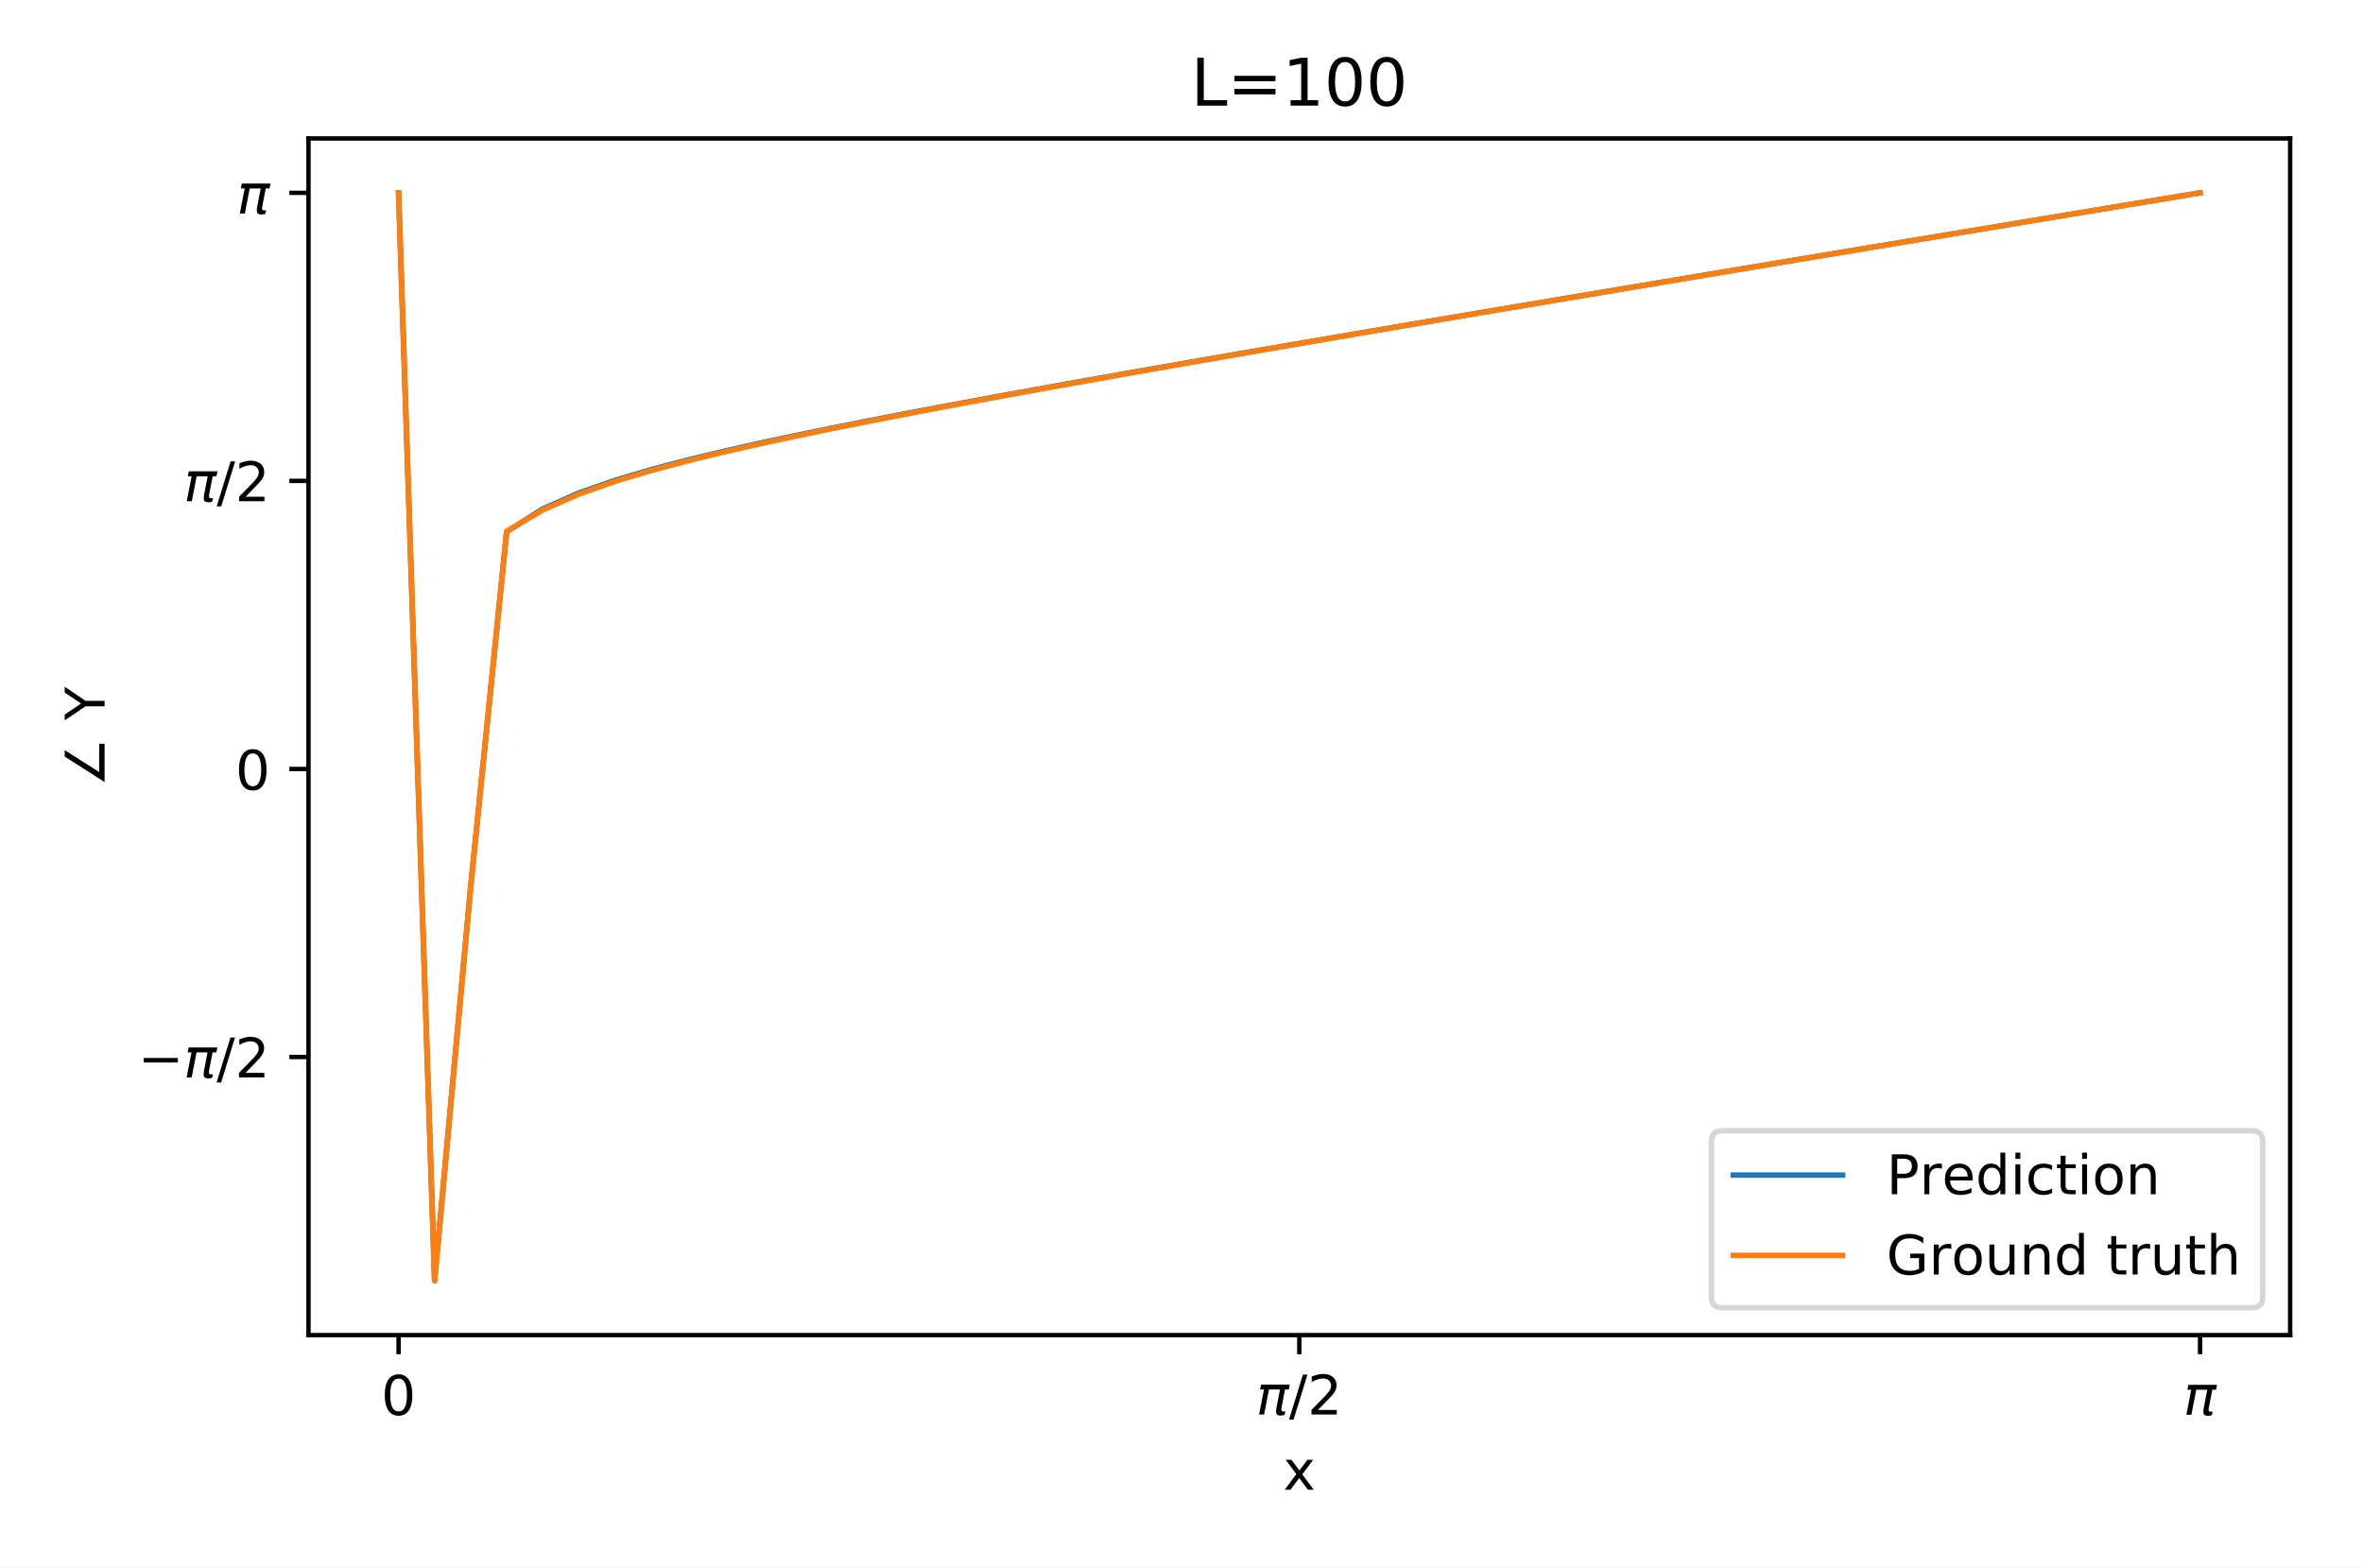
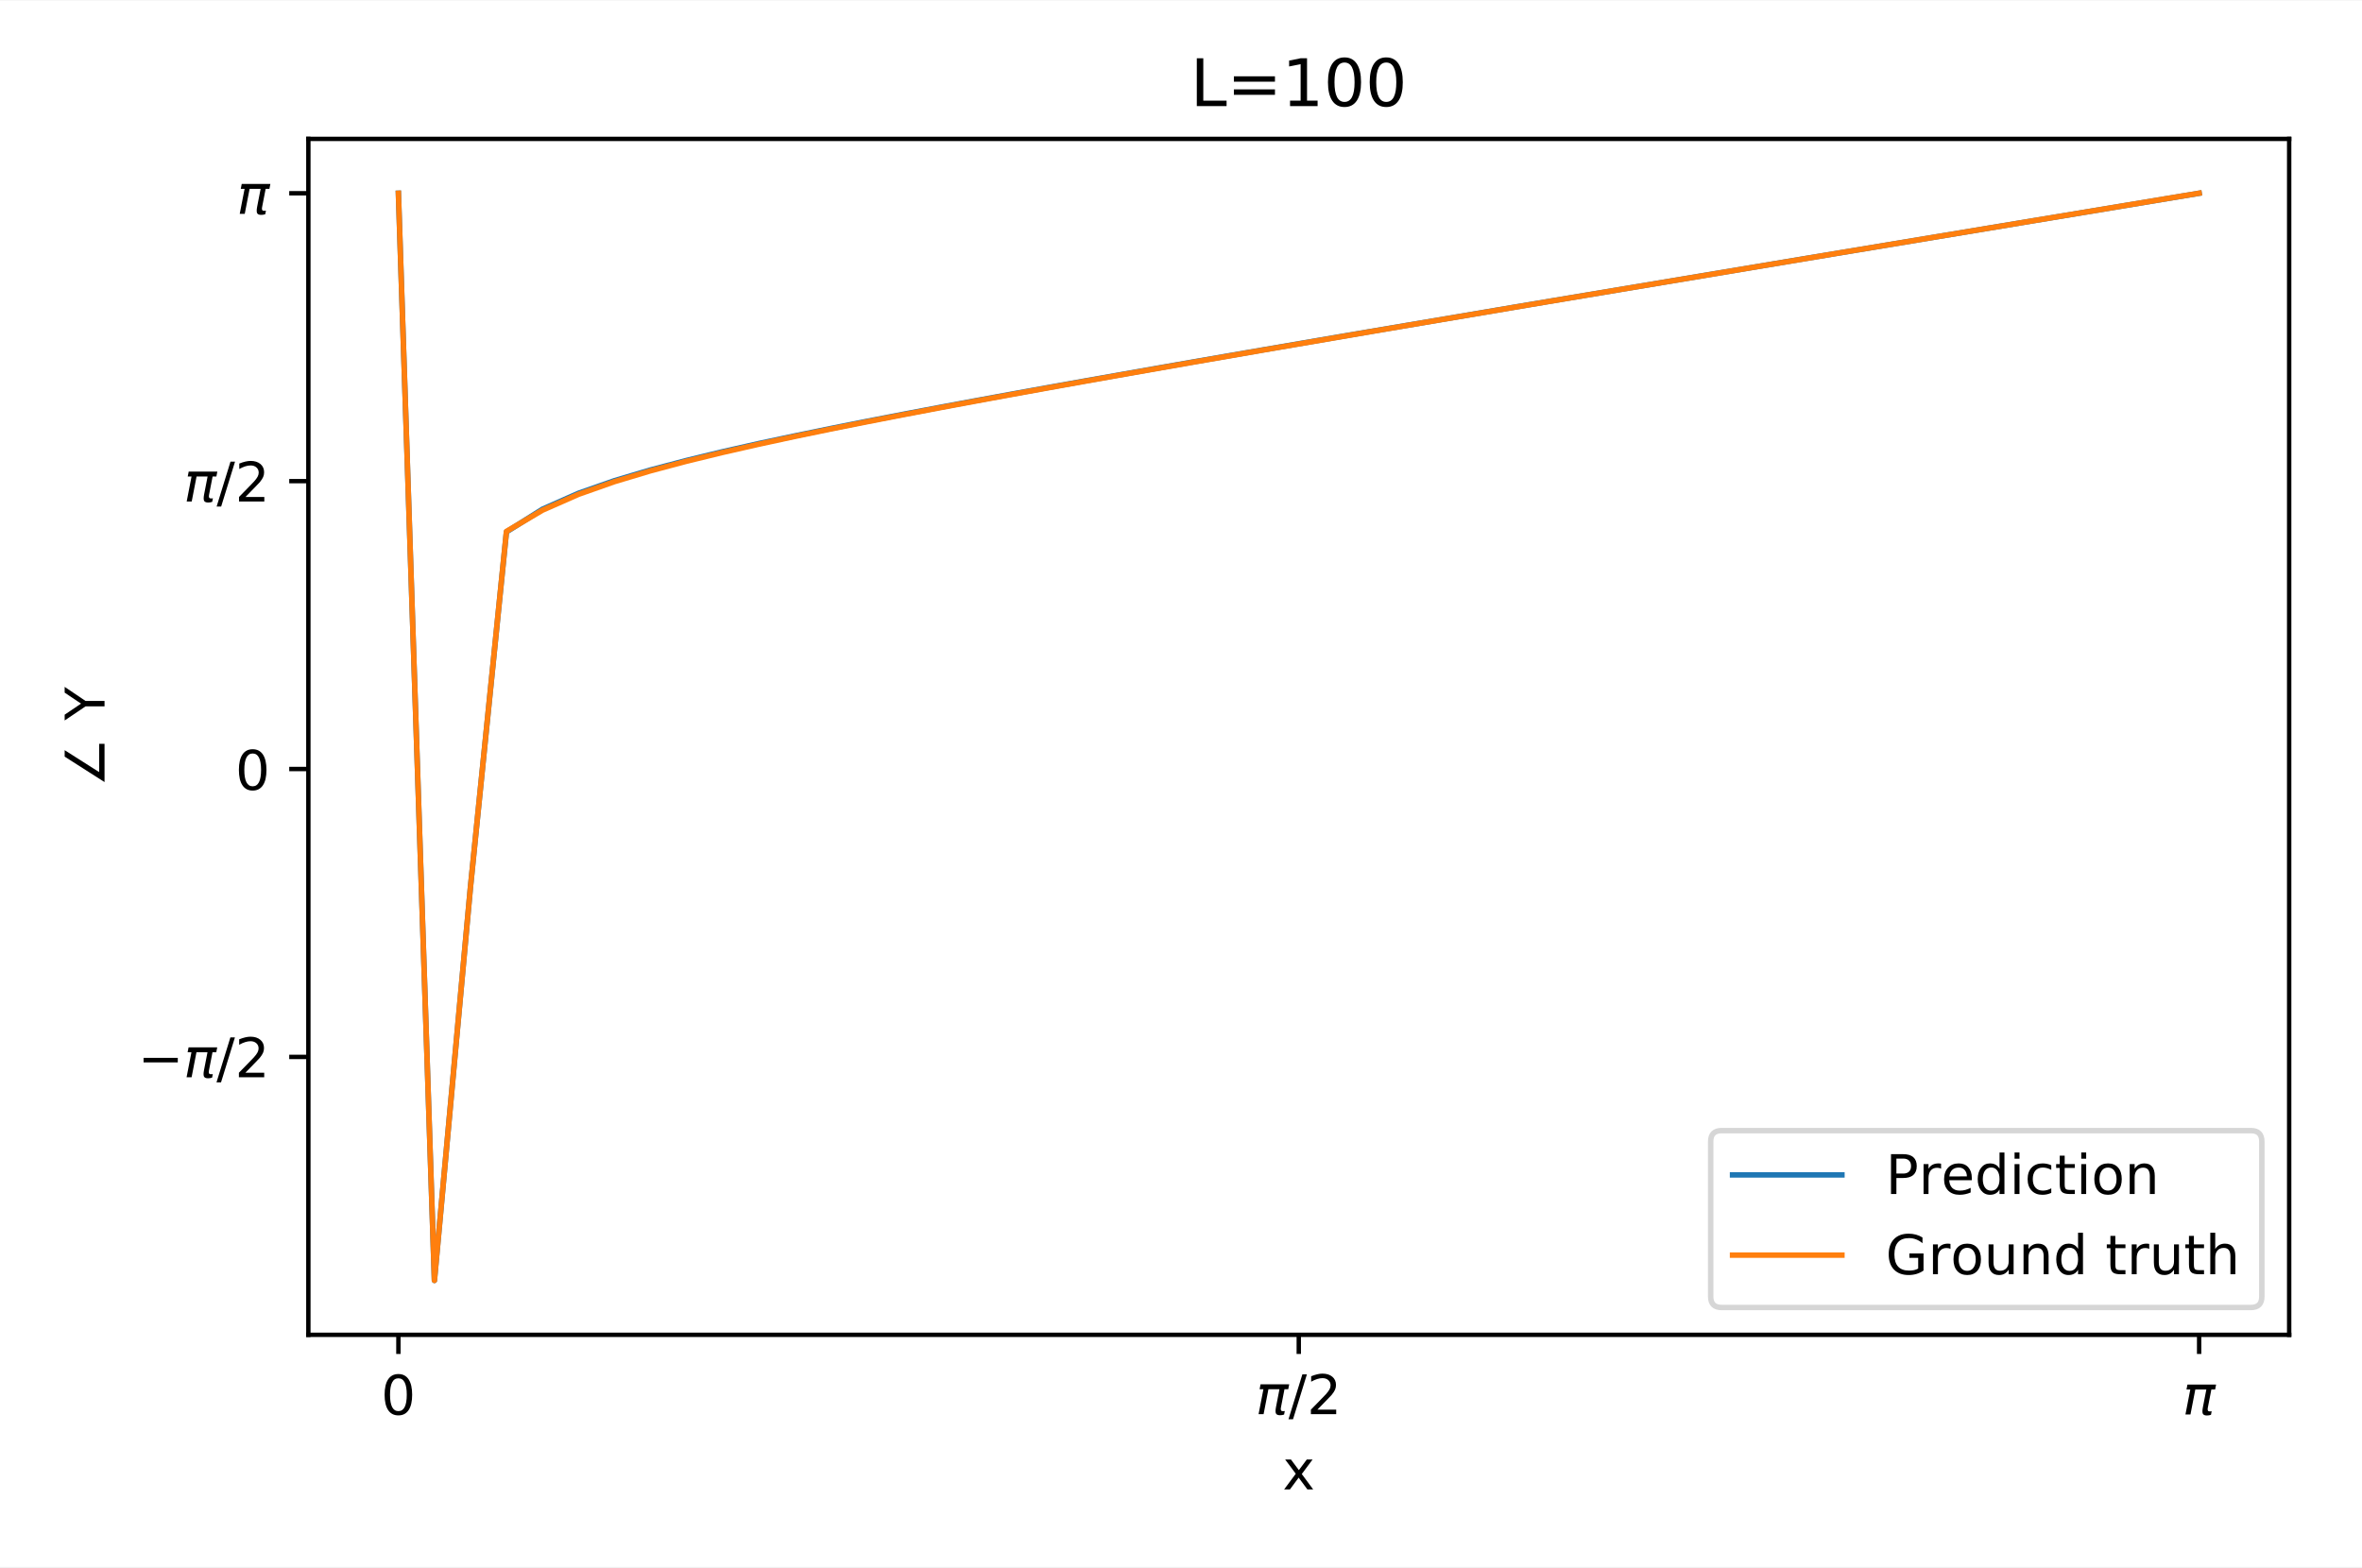
- <svg xmlns="http://www.w3.org/2000/svg" xmlns:xlink="http://www.w3.org/1999/xlink" height="286.56pt" version="1.1" viewBox="0 0 432 286.56" width="432pt">
+ <svg xmlns="http://www.w3.org/2000/svg" xmlns:xlink="http://www.w3.org/1999/xlink" height="383" viewBox="0 0 432 286.56" width="577" stroke-linecap="butt" stroke-linejoin="round">
+   <style>.B{stroke:#000}.C{stroke-width:.8}.D{stroke-linecap:butt}.E{stroke-linejoin:round}.F{stroke-linecap:square}.G{clip-path:url(#Z)}.H{stroke-linejoin:miter}</style>
+   <g fill="#fff">
+     <path d="M0 286.56h432V0H0z" />
+     <path d="M56.398 244.093H418.68V25.313H56.398z" />
+   </g>
  <defs>
-     <style type="text/css">
- *{stroke-linecap:butt;stroke-linejoin:round;}
-   </style>
+     <path d="M0 0v3.5" id="A" class="B C D E" />
  </defs>
-   <g id="figure_1">
-     <g id="patch_1">
-       <path d="M 0 286.56  L 432 286.56  L 432 0  L 0 0  z " style="fill:#ffffff;" />
-     </g>
-     <g id="axes_1">
-       <g id="patch_2">
-         <path d="M 56.398 244.093  L 418.68 244.093  L 418.68 25.313  L 56.398 25.313  z " style="fill:#ffffff;" />
-       </g>
-       <g id="matplotlib.axis_1">
-         <g id="xtick_1">
-           <g id="line2d_1">
-             <defs>
-               <path d="M 0 0  L 0 3.5  " id="m5c298d200c" style="stroke:#000000;stroke-width:0.8;" />
-             </defs>
-             <g>
-               <use style="stroke:#000000;stroke-width:0.8;" x="72.866" xlink:href="#m5c298d200c" y="244.093" />
-             </g>
-           </g>
-           <g id="text_1">
-             <defs>
-               <path d="M 31.781 66.406  Q 24.172 66.406 20.328 58.906  Q 16.5 51.422 16.5 36.375  Q 16.5 21.391 20.328 13.891  Q 24.172 6.391 31.781 6.391  Q 39.453 6.391 43.281 13.891  Q 47.125 21.391 47.125 36.375  Q 47.125 51.422 43.281 58.906  Q 39.453 66.406 31.781 66.406  z M 31.781 74.219  Q 44.047 74.219 50.516 64.516  Q 56.984 54.828 56.984 36.375  Q 56.984 17.969 50.516 8.266  Q 44.047 -1.422 31.781 -1.422  Q 19.531 -1.422 13.062 8.266  Q 6.594 17.969 6.594 36.375  Q 6.594 54.828 13.062 64.516  Q 19.531 74.219 31.781 74.219  z " id="DejaVuSans-48" />
-             </defs>
-             <g transform="translate(69.68436 258.6918)scale(0.1 -0.1)">
-               <use xlink:href="#DejaVuSans-48" />
-             </g>
-           </g>
-         </g>
-         <g id="xtick_2">
-           <g id="line2d_2">
-             <g>
-               <use style="stroke:#000000;stroke-width:0.8;" x="237.539" xlink:href="#m5c298d200c" y="244.093" />
-             </g>
-           </g>
-           <g id="text_2">
-             <defs>
-               <path d="M 9.125 54.688  L 61.531 54.688  L 59.766 45.703  L 52.875 45.703  L 46.344 12.109  Q 45.656 8.594 46.578 7.031  Q 47.469 5.516 50.141 5.516  Q 50.875 5.516 51.953 5.672  Q 53.078 5.766 53.422 5.812  L 52.156 -0.688  Q 50.344 -1.312 48.484 -1.609  Q 46.578 -1.906 44.781 -1.906  Q 38.922 -1.906 37.312 1.266  Q 35.688 4.5 37.359 13.094  L 43.703 45.703  L 23.531 45.703  L 14.656 0  L 5.469 0  L 14.359 45.703  L 7.375 45.703  z " id="DejaVuSans-Oblique-960" />
-               <path d="M 25.391 72.906  L 33.688 72.906  L 8.297 -9.281  L 0 -9.281  z " id="DejaVuSans-47" />
-               <path d="M 19.188 8.297  L 53.609 8.297  L 53.609 0  L 7.328 0  L 7.328 8.297  Q 12.938 14.109 22.625 23.891  Q 32.328 33.688 34.812 36.531  Q 39.547 41.844 41.422 45.531  Q 43.312 49.219 43.312 52.781  Q 43.312 58.594 39.234 62.25  Q 35.156 65.922 28.609 65.922  Q 23.969 65.922 18.812 64.312  Q 13.672 62.703 7.812 59.422  L 7.812 69.391  Q 13.766 71.781 18.938 73  Q 24.125 74.219 28.422 74.219  Q 39.75 74.219 46.484 68.547  Q 53.219 62.891 53.219 53.422  Q 53.219 48.922 51.531 44.891  Q 49.859 40.875 45.406 35.406  Q 44.188 33.984 37.641 27.219  Q 31.109 20.453 19.188 8.297  z " id="DejaVuSans-50" />
-             </defs>
-             <g transform="translate(229.6391 258.6918)scale(0.1 -0.1)">
-               <use transform="translate(0 0.78125)" xlink:href="#DejaVuSans-Oblique-960" />
-               <use transform="translate(60.20508 0.78125)" xlink:href="#DejaVuSans-47" />
-               <use transform="translate(93.84961 0.78125)" xlink:href="#DejaVuSans-50" />
-             </g>
-           </g>
-         </g>
-         <g id="xtick_3">
-           <g id="line2d_3">
-             <g>
-               <use style="stroke:#000000;stroke-width:0.8;" x="402.213" xlink:href="#m5c298d200c" y="244.093" />
-             </g>
-           </g>
-           <g id="text_3">
-             <g transform="translate(399.1626 258.6918)scale(0.1 -0.1)">
-               <use transform="translate(0 0.3125)" xlink:href="#DejaVuSans-Oblique-960" />
-             </g>
-           </g>
-         </g>
-         <g id="text_4">
-           <defs>
-             <path d="M 54.891 54.688  L 35.109 28.078  L 55.906 0  L 45.312 0  L 29.391 21.484  L 13.484 0  L 2.875 0  L 24.125 28.609  L 4.688 54.688  L 15.281 54.688  L 29.781 35.203  L 44.281 54.688  z " id="DejaVuSans-120" />
-           </defs>
-           <g transform="translate(234.5798 272.37)scale(0.1 -0.1)">
-             <use xlink:href="#DejaVuSans-120" />
-           </g>
-         </g>
-       </g>
-       <g id="matplotlib.axis_2">
-         <g id="ytick_1">
-           <g id="line2d_4">
-             <defs>
-               <path d="M 0 0  L -3.5 0  " id="mf0288aac17" style="stroke:#000000;stroke-width:0.8;" />
-             </defs>
-             <g>
-               <use style="stroke:#000000;stroke-width:0.8;" x="56.398" xlink:href="#mf0288aac17" y="193.255" />
-             </g>
-           </g>
-           <g id="text_5">
-             <defs>
-               <path d="M 10.594 35.5  L 73.188 35.5  L 73.188 27.203  L 10.594 27.203  z " id="DejaVuSans-8722" />
-             </defs>
-             <g transform="translate(25.19825 197.0542)scale(0.1 -0.1)">
-               <use transform="translate(0 0.78125)" xlink:href="#DejaVuSans-8722" />
-               <use transform="translate(83.78906 0.78125)" xlink:href="#DejaVuSans-Oblique-960" />
-               <use transform="translate(143.9941 0.78125)" xlink:href="#DejaVuSans-47" />
-               <use transform="translate(177.6387 0.78125)" xlink:href="#DejaVuSans-50" />
-             </g>
-           </g>
-         </g>
-         <g id="ytick_2">
-           <g id="line2d_5">
-             <g>
-               <use style="stroke:#000000;stroke-width:0.8;" x="56.398" xlink:href="#mf0288aac17" y="140.589" />
-             </g>
-           </g>
-           <g id="text_6">
-             <g transform="translate(43.03575 144.3884)scale(0.1 -0.1)">
-               <use xlink:href="#DejaVuSans-48" />
-             </g>
-           </g>
-         </g>
-         <g id="ytick_3">
-           <g id="line2d_6">
-             <g>
-               <use style="stroke:#000000;stroke-width:0.8;" x="56.398" xlink:href="#mf0288aac17" y="87.923" />
-             </g>
-           </g>
-           <g id="text_7">
-             <g transform="translate(33.59825 91.72248)scale(0.1 -0.1)">
-               <use transform="translate(0 0.78125)" xlink:href="#DejaVuSans-Oblique-960" />
-               <use transform="translate(60.20508 0.78125)" xlink:href="#DejaVuSans-47" />
-               <use transform="translate(93.84961 0.78125)" xlink:href="#DejaVuSans-50" />
-             </g>
-           </g>
-         </g>
-         <g id="ytick_4">
-           <g id="line2d_7">
-             <g>
-               <use style="stroke:#000000;stroke-width:0.8;" x="56.398" xlink:href="#mf0288aac17" y="35.257" />
-             </g>
-           </g>
-           <g id="text_8">
-             <g transform="translate(43.29825 39.05659)scale(0.1 -0.1)">
-               <use transform="translate(0 0.3125)" xlink:href="#DejaVuSans-Oblique-960" />
-             </g>
-           </g>
-         </g>
-         <g id="text_9">
-           <defs>
-             <path d="M 78.562 9.859  L 78.562 0  L 8.547 0  L 55.078 72.906  L 66.891 72.906  L 26.812 9.859  z " id="DejaVuSans-8736" />
-             <path id="DejaVuSans-32" />
-             <path d="M -0.203 72.906  L 10.406 72.906  L 30.609 42.922  L 50.688 72.906  L 61.281 72.906  L 35.5 34.719  L 35.5 0  L 25.594 0  L 25.594 34.719  z " id="DejaVuSans-89" />
-           </defs>
-           <g transform="translate(19.11857 143.8289)rotate(-90)scale(0.1 -0.1)">
-             <use xlink:href="#DejaVuSans-8736" />
-             <use x="89.648" xlink:href="#DejaVuSans-32" />
-             <use x="121.436" xlink:href="#DejaVuSans-89" />
-           </g>
-         </g>
-       </g>
-       <g id="line2d_8">
-         <path clip-path="url(#pcd9d16b571)" d="M 72.866 35.257  L 79.453 234.149  L 86.039 162.231  L 92.626 97.21  L 99.213 93.057  L 105.8 90.144  L 112.387 87.837  L 118.974 85.879  L 125.561 84.141  L 132.148 82.551  L 138.735 81.065  L 145.322 79.655  L 151.909 78.302  L 158.496 76.992  L 165.083 75.717  L 171.67 74.47  L 178.257 73.245  L 184.844 72.039  L 191.431 70.848  L 198.017 69.67  L 204.604 68.503  L 211.191 67.346  L 217.778 66.196  L 224.365 65.054  L 230.952 63.918  L 237.539 62.787  L 244.126 61.661  L 250.713 60.539  L 257.3 59.42  L 263.887 58.305  L 270.474 57.193  L 277.061 56.084  L 283.648 54.977  L 290.235 53.872  L 296.822 52.768  L 303.409 51.667  L 309.995 50.567  L 316.582 49.468  L 323.169 48.371  L 329.756 47.275  L 336.343 46.179  L 342.93 45.085  L 349.517 43.991  L 356.104 42.898  L 362.691 41.806  L 369.278 40.714  L 375.865 39.622  L 382.452 38.53  L 389.039 37.439  L 395.626 36.348  L 402.213 35.257  " style="fill:none;stroke:#1f77b4;stroke-linecap:square;" />
-       </g>
-       <g id="line2d_9">
-         <path clip-path="url(#pcd9d16b571)" d="M 72.866 35.257  L 79.453 234.148  L 86.039 162.219  L 92.626 97.129  L 99.213 93.249  L 105.8 90.347  L 112.387 88.022  L 118.974 86.045  L 125.561 84.29  L 132.148 82.685  L 138.735 81.186  L 145.322 79.765  L 151.909 78.403  L 158.496 77.085  L 165.083 75.803  L 171.67 74.55  L 178.257 73.319  L 184.844 72.108  L 191.431 70.913  L 198.017 69.731  L 204.604 68.56  L 211.191 67.399  L 217.778 66.246  L 224.365 65.101  L 230.952 63.962  L 237.539 62.828  L 244.126 61.699  L 250.713 60.575  L 257.3 59.454  L 263.887 58.337  L 270.474 57.223  L 277.061 56.112  L 283.648 55.003  L 290.235 53.896  L 296.822 52.791  L 303.409 51.688  L 309.995 50.586  L 316.582 49.486  L 323.169 48.387  L 329.756 47.29  L 336.343 46.193  L 342.93 45.097  L 349.517 44.002  L 356.104 42.907  L 362.691 41.813  L 369.278 40.72  L 375.865 39.627  L 382.452 38.534  L 389.039 37.442  L 395.626 36.35  L 402.213 35.257  " style="fill:none;stroke:#ff7f0e;stroke-linecap:square;" />
-       </g>
-       <g id="patch_3">
-         <path d="M 56.398 244.093  L 56.398 25.313  " style="fill:none;stroke:#000000;stroke-linecap:square;stroke-linejoin:miter;stroke-width:0.8;" />
-       </g>
-       <g id="patch_4">
-         <path d="M 418.68 244.093  L 418.68 25.313  " style="fill:none;stroke:#000000;stroke-linecap:square;stroke-linejoin:miter;stroke-width:0.8;" />
-       </g>
-       <g id="patch_5">
-         <path d="M 56.398 244.093  L 418.68 244.093  " style="fill:none;stroke:#000000;stroke-linecap:square;stroke-linejoin:miter;stroke-width:0.8;" />
-       </g>
-       <g id="patch_6">
-         <path d="M 56.398 25.313  L 418.68 25.313  " style="fill:none;stroke:#000000;stroke-linecap:square;stroke-linejoin:miter;stroke-width:0.8;" />
-       </g>
-       <g id="text_10">
-         <defs>
-           <path d="M 9.812 72.906  L 19.672 72.906  L 19.672 8.297  L 55.172 8.297  L 55.172 0  L 9.812 0  z " id="DejaVuSans-76" />
-           <path d="M 10.594 45.406  L 73.188 45.406  L 73.188 37.203  L 10.594 37.203  z M 10.594 25.484  L 73.188 25.484  L 73.188 17.188  L 10.594 17.188  z " id="DejaVuSans-61" />
-           <path d="M 12.406 8.297  L 28.516 8.297  L 28.516 63.922  L 10.984 60.406  L 10.984 69.391  L 28.422 72.906  L 38.281 72.906  L 38.281 8.297  L 54.391 8.297  L 54.391 0  L 12.406 0  z " id="DejaVuSans-49" />
-         </defs>
-         <g transform="translate(217.7157 19.3128)scale(0.12 -0.12)">
-           <use xlink:href="#DejaVuSans-76" />
-           <use x="55.713" xlink:href="#DejaVuSans-61" />
-           <use x="139.502" xlink:href="#DejaVuSans-49" />
-           <use x="203.125" xlink:href="#DejaVuSans-48" />
-           <use x="266.748" xlink:href="#DejaVuSans-48" />
-         </g>
-       </g>
-       <g id="legend_1">
-         <g id="patch_7">
-           <path d="M 314.877 239.093  L 411.68 239.093  Q 413.68 239.093 413.68 237.093  L 413.68 208.737  Q 413.68 206.737 411.68 206.737  L 314.877 206.737  Q 312.877 206.737 312.877 208.737  L 312.877 237.093  Q 312.877 239.093 314.877 239.093  z " style="fill:#ffffff;opacity:0.8;stroke:#cccccc;stroke-linejoin:miter;" />
-         </g>
-         <g id="line2d_10">
-           <path d="M 316.877 214.836  L 336.877 214.836  " style="fill:none;stroke:#1f77b4;stroke-linecap:square;" />
-         </g>
-         <g id="line2d_11" />
-         <g id="text_11">
-           <defs>
-             <path d="M 19.672 64.797  L 19.672 37.406  L 32.078 37.406  Q 38.969 37.406 42.719 40.969  Q 46.484 44.531 46.484 51.125  Q 46.484 57.672 42.719 61.234  Q 38.969 64.797 32.078 64.797  z M 9.812 72.906  L 32.078 72.906  Q 44.344 72.906 50.609 67.359  Q 56.891 61.812 56.891 51.125  Q 56.891 40.328 50.609 34.812  Q 44.344 29.297 32.078 29.297  L 19.672 29.297  L 19.672 0  L 9.812 0  z " id="DejaVuSans-80" />
-             <path d="M 41.109 46.297  Q 39.594 47.172 37.812 47.578  Q 36.031 48 33.891 48  Q 26.266 48 22.188 43.047  Q 18.109 38.094 18.109 28.812  L 18.109 0  L 9.078 0  L 9.078 54.688  L 18.109 54.688  L 18.109 46.188  Q 20.953 51.172 25.484 53.578  Q 30.031 56 36.531 56  Q 37.453 56 38.578 55.875  Q 39.703 55.766 41.062 55.516  z " id="DejaVuSans-114" />
-             <path d="M 56.203 29.594  L 56.203 25.203  L 14.891 25.203  Q 15.484 15.922 20.484 11.062  Q 25.484 6.203 34.422 6.203  Q 39.594 6.203 44.453 7.469  Q 49.312 8.734 54.109 11.281  L 54.109 2.781  Q 49.266 0.734 44.188 -0.344  Q 39.109 -1.422 33.891 -1.422  Q 20.797 -1.422 13.156 6.188  Q 5.516 13.812 5.516 26.812  Q 5.516 40.234 12.766 48.109  Q 20.016 56 32.328 56  Q 43.359 56 49.781 48.891  Q 56.203 41.797 56.203 29.594  z M 47.219 32.234  Q 47.125 39.594 43.094 43.984  Q 39.062 48.391 32.422 48.391  Q 24.906 48.391 20.391 44.141  Q 15.875 39.891 15.188 32.172  z " id="DejaVuSans-101" />
-             <path d="M 45.406 46.391  L 45.406 75.984  L 54.391 75.984  L 54.391 0  L 45.406 0  L 45.406 8.203  Q 42.578 3.328 38.25 0.953  Q 33.938 -1.422 27.875 -1.422  Q 17.969 -1.422 11.734 6.484  Q 5.516 14.406 5.516 27.297  Q 5.516 40.188 11.734 48.094  Q 17.969 56 27.875 56  Q 33.938 56 38.25 53.625  Q 42.578 51.266 45.406 46.391  z M 14.797 27.297  Q 14.797 17.391 18.875 11.75  Q 22.953 6.109 30.078 6.109  Q 37.203 6.109 41.297 11.75  Q 45.406 17.391 45.406 27.297  Q 45.406 37.203 41.297 42.844  Q 37.203 48.484 30.078 48.484  Q 22.953 48.484 18.875 42.844  Q 14.797 37.203 14.797 27.297  z " id="DejaVuSans-100" />
-             <path d="M 9.422 54.688  L 18.406 54.688  L 18.406 0  L 9.422 0  z M 9.422 75.984  L 18.406 75.984  L 18.406 64.594  L 9.422 64.594  z " id="DejaVuSans-105" />
-             <path d="M 48.781 52.594  L 48.781 44.188  Q 44.969 46.297 41.141 47.344  Q 37.312 48.391 33.406 48.391  Q 24.656 48.391 19.812 42.844  Q 14.984 37.312 14.984 27.297  Q 14.984 17.281 19.812 11.734  Q 24.656 6.203 33.406 6.203  Q 37.312 6.203 41.141 7.25  Q 44.969 8.297 48.781 10.406  L 48.781 2.094  Q 45.016 0.344 40.984 -0.531  Q 36.969 -1.422 32.422 -1.422  Q 20.062 -1.422 12.781 6.344  Q 5.516 14.109 5.516 27.297  Q 5.516 40.672 12.859 48.328  Q 20.219 56 33.016 56  Q 37.156 56 41.109 55.141  Q 45.062 54.297 48.781 52.594  z " id="DejaVuSans-99" />
-             <path d="M 18.312 70.219  L 18.312 54.688  L 36.812 54.688  L 36.812 47.703  L 18.312 47.703  L 18.312 18.016  Q 18.312 11.328 20.141 9.422  Q 21.969 7.516 27.594 7.516  L 36.812 7.516  L 36.812 0  L 27.594 0  Q 17.188 0 13.234 3.875  Q 9.281 7.766 9.281 18.016  L 9.281 47.703  L 2.688 47.703  L 2.688 54.688  L 9.281 54.688  L 9.281 70.219  z " id="DejaVuSans-116" />
-             <path d="M 30.609 48.391  Q 23.391 48.391 19.188 42.75  Q 14.984 37.109 14.984 27.297  Q 14.984 17.484 19.156 11.844  Q 23.344 6.203 30.609 6.203  Q 37.797 6.203 41.984 11.859  Q 46.188 17.531 46.188 27.297  Q 46.188 37.016 41.984 42.703  Q 37.797 48.391 30.609 48.391  z M 30.609 56  Q 42.328 56 49.016 48.375  Q 55.719 40.766 55.719 27.297  Q 55.719 13.875 49.016 6.219  Q 42.328 -1.422 30.609 -1.422  Q 18.844 -1.422 12.172 6.219  Q 5.516 13.875 5.516 27.297  Q 5.516 40.766 12.172 48.375  Q 18.844 56 30.609 56  z " id="DejaVuSans-111" />
-             <path d="M 54.891 33.016  L 54.891 0  L 45.906 0  L 45.906 32.719  Q 45.906 40.484 42.875 44.328  Q 39.844 48.188 33.797 48.188  Q 26.516 48.188 22.312 43.547  Q 18.109 38.922 18.109 30.906  L 18.109 0  L 9.078 0  L 9.078 54.688  L 18.109 54.688  L 18.109 46.188  Q 21.344 51.125 25.703 53.562  Q 30.078 56 35.797 56  Q 45.219 56 50.047 50.172  Q 54.891 44.344 54.891 33.016  z " id="DejaVuSans-110" />
-           </defs>
-           <g transform="translate(344.8769 218.3356)scale(0.1 -0.1)">
-             <use xlink:href="#DejaVuSans-80" />
-             <use x="60.287" xlink:href="#DejaVuSans-114" />
-             <use x="101.369" xlink:href="#DejaVuSans-101" />
-             <use x="162.893" xlink:href="#DejaVuSans-100" />
-             <use x="226.369" xlink:href="#DejaVuSans-105" />
-             <use x="254.152" xlink:href="#DejaVuSans-99" />
-             <use x="309.133" xlink:href="#DejaVuSans-116" />
-             <use x="348.342" xlink:href="#DejaVuSans-105" />
-             <use x="376.125" xlink:href="#DejaVuSans-111" />
-             <use x="437.307" xlink:href="#DejaVuSans-110" />
-           </g>
-         </g>
-         <g id="line2d_12">
-           <path d="M 316.877 229.514  L 336.877 229.514  " style="fill:none;stroke:#ff7f0e;stroke-linecap:square;" />
-         </g>
-         <g id="line2d_13" />
-         <g id="text_12">
-           <defs>
-             <path d="M 59.516 10.406  L 59.516 29.984  L 43.406 29.984  L 43.406 38.094  L 69.281 38.094  L 69.281 6.781  Q 63.578 2.734 56.688 0.656  Q 49.812 -1.422 42 -1.422  Q 24.906 -1.422 15.25 8.562  Q 5.609 18.562 5.609 36.375  Q 5.609 54.25 15.25 64.234  Q 24.906 74.219 42 74.219  Q 49.125 74.219 55.547 72.453  Q 61.969 70.703 67.391 67.281  L 67.391 56.781  Q 61.922 61.422 55.766 63.766  Q 49.609 66.109 42.828 66.109  Q 29.438 66.109 22.719 58.641  Q 16.016 51.172 16.016 36.375  Q 16.016 21.625 22.719 14.156  Q 29.438 6.688 42.828 6.688  Q 48.047 6.688 52.141 7.594  Q 56.25 8.5 59.516 10.406  z " id="DejaVuSans-71" />
-             <path d="M 8.5 21.578  L 8.5 54.688  L 17.484 54.688  L 17.484 21.922  Q 17.484 14.156 20.5 10.266  Q 23.531 6.391 29.594 6.391  Q 36.859 6.391 41.078 11.031  Q 45.312 15.672 45.312 23.688  L 45.312 54.688  L 54.297 54.688  L 54.297 0  L 45.312 0  L 45.312 8.406  Q 42.047 3.422 37.719 1  Q 33.406 -1.422 27.688 -1.422  Q 18.266 -1.422 13.375 4.438  Q 8.5 10.297 8.5 21.578  z M 31.109 56  z " id="DejaVuSans-117" />
-             <path d="M 54.891 33.016  L 54.891 0  L 45.906 0  L 45.906 32.719  Q 45.906 40.484 42.875 44.328  Q 39.844 48.188 33.797 48.188  Q 26.516 48.188 22.312 43.547  Q 18.109 38.922 18.109 30.906  L 18.109 0  L 9.078 0  L 9.078 75.984  L 18.109 75.984  L 18.109 46.188  Q 21.344 51.125 25.703 53.562  Q 30.078 56 35.797 56  Q 45.219 56 50.047 50.172  Q 54.891 44.344 54.891 33.016  z " id="DejaVuSans-104" />
-           </defs>
-           <g transform="translate(344.8769 233.0137)scale(0.1 -0.1)">
-             <use xlink:href="#DejaVuSans-71" />
-             <use x="77.49" xlink:href="#DejaVuSans-114" />
-             <use x="118.572" xlink:href="#DejaVuSans-111" />
-             <use x="179.754" xlink:href="#DejaVuSans-117" />
-             <use x="243.133" xlink:href="#DejaVuSans-110" />
-             <use x="306.512" xlink:href="#DejaVuSans-100" />
-             <use x="369.988" xlink:href="#DejaVuSans-32" />
-             <use x="401.775" xlink:href="#DejaVuSans-116" />
-             <use x="440.984" xlink:href="#DejaVuSans-114" />
-             <use x="482.098" xlink:href="#DejaVuSans-117" />
-             <use x="545.477" xlink:href="#DejaVuSans-116" />
-             <use x="584.686" xlink:href="#DejaVuSans-104" />
-           </g>
-         </g>
-       </g>
+   <use x="72.866" xlink:href="#A" y="244.093" class="B C" />
+   <defs>
+     <path d="M31.78 66.406q-7.61 0-11.453-7.5-3.828-7.484-3.828-22.53 0-14.984 3.828-22.484 3.844-7.5 11.453-7.5 7.672 0 11.5 7.5 3.844 7.5 3.844 22.484 0 15.047-3.844 22.53-3.828 7.5-11.5 7.5zm0 7.813q12.266 0 18.734-9.703 6.47-9.687 6.47-28.14 0-18.406-6.47-28.11-6.47-9.687-18.734-9.687-12.25 0-18.72 9.688-6.47 9.703-6.47 28.11 0 18.453 6.47 28.14 6.47 9.703 18.72 9.703z" id="B" />
+   </defs>
+   <use xlink:href="#B" transform="matrix(.1 0 0 -.1 69.68436 258.6918)" />
+   <use x="237.539" xlink:href="#A" y="244.093" class="B C" />
+   <defs>
+     <path d="M9.125 54.688H61.53l-1.766-8.984h-6.89l-6.53-33.594q-.687-3.516.234-5.078.89-1.516 3.563-1.516.734 0 1.813.156 1.125.094 1.47.14l-1.266-6.5q-1.812-.625-3.672-.922-1.906-.297-3.703-.297-5.86 0-7.47 3.172-1.625 3.234.047 11.828l6.344 32.61H23.53L14.656 0H5.47l8.89 45.703H7.375z" id="C" />
+     <path d="M25.39 72.906h8.297L8.297-9.28H0z" id="D" />
+     <path d="M19.188 8.297H53.61V0H7.328v8.297q5.61 5.813 15.297 15.594 9.703 9.797 12.188 12.64 4.734 5.313 6.61 9 1.89 3.688 1.89 7.25 0 5.813-4.078 9.47-4.078 3.672-10.625 3.672-4.64 0-9.797-1.61-5.14-1.61-11-4.89v9.97q5.953 2.39 11.125 3.61 5.188 1.22 9.484 1.22 11.328 0 18.063-5.672 6.734-5.656 6.734-15.125 0-4.5-1.687-8.53-1.672-4.016-6.125-9.484-1.22-1.422-7.766-8.187-6.53-6.766-18.453-18.922z" id="E" />
+   </defs>
+   <g transform="matrix(.1 0 0 -.1 229.6391 258.6918)">
+     <use xlink:href="#C" y=".781" />
+     <use xlink:href="#D" x="60.205" y=".781" />
+     <use xlink:href="#E" x="93.85" y=".781" />
+   </g>
+   <use x="402.213" xlink:href="#A" y="244.093" class="B C" />
+   <use xlink:href="#C" y=".313" transform="matrix(.1 0 0 -.1 399.1626 258.6918)" />
+   <defs>
+     <path d="M54.89 54.688l-19.78-26.61L55.906 0H45.313L29.39 21.484 13.484 0H2.875l21.25 28.61L4.688 54.688H15.28l14.5-19.484 14.5 19.484z" id="F" />
+   </defs>
+   <use xlink:href="#F" transform="matrix(.1 0 0 -.1 234.5798 272.37)" />
+   <defs>
+     <path d="M0 0h-3.5" id="G" class="B C D E" />
+   </defs>
+   <use x="56.398" xlink:href="#G" y="193.255" class="B C" />
+   <defs>
+     <path d="M10.594 35.5h62.594v-8.297H10.594z" id="H" />
+   </defs>
+   <g transform="matrix(.1 0 0 -.1 25.19825 197.0542)">
+     <use xlink:href="#H" y=".781" />
+     <use xlink:href="#C" x="83.789" y=".781" />
+     <use xlink:href="#D" x="143.994" y=".781" />
+     <use xlink:href="#E" x="177.639" y=".781" />
+   </g>
+   <use x="56.398" xlink:href="#G" y="140.589" class="B C" />
+   <use xlink:href="#B" transform="matrix(.1 0 0 -.1 43.03575 144.3884)" />
+   <use x="56.398" xlink:href="#G" y="87.923" class="B C" />
+   <g transform="matrix(.1 0 0 -.1 33.59825 91.72248)">
+     <use xlink:href="#C" y=".781" />
+     <use xlink:href="#D" x="60.205" y=".781" />
+     <use xlink:href="#E" x="93.85" y=".781" />
+   </g>
+   <use x="56.398" xlink:href="#G" y="35.257" class="B C" />
+   <use xlink:href="#C" y=".313" transform="matrix(.1 0 0 -.1 43.29825 39.05659)" />
+   <defs>
+     <path d="M78.563 9.86V0H8.547l46.53 72.906H66.89L26.813 9.86z" id="I" />
+     <path d="M-.203 72.906h10.61L30.61 42.922l20.078 29.984H61.28L35.5 34.72V0h-9.906v34.72z" id="J" />
+   </defs>
+   <g transform="matrix(0 -.1 -.1 0 19.11857 143.8289)">
+     <use xlink:href="#I" />
+     <use x="89.648" xlink:href="#m" />
+     <use x="121.436" xlink:href="#J" />
+   </g>
+   <g fill="none" class="F">
+     <path d="M72.866 35.257l6.587 198.89 6.587-71.918 6.587-65.02 6.587-4.153 6.587-2.913 6.587-2.307 6.587-1.958 6.587-1.738 6.587-1.6 6.587-1.486 6.587-1.4 6.587-1.353 6.587-1.31 6.587-1.275 6.587-1.247 6.587-1.225 6.587-1.206 6.587-1.19 6.587-1.178 13.174-2.324 6.587-1.15 6.587-1.142 6.587-1.136 13.174-2.257 6.587-1.122 26.348-4.455 6.587-1.107 46.11-7.702 39.522-6.56 32.935-5.456" stroke="#1f77b4" class="G" />
+     <path d="M72.866 35.257l6.587 198.89 6.587-71.93 6.587-65.1 6.587-3.88 6.587-2.902 6.587-2.324 6.587-1.977 6.587-1.755 6.587-1.605 6.587-1.5 6.587-1.42 6.587-1.363 6.587-1.317 6.587-1.282 6.587-1.254 6.587-1.23 6.587-1.21 6.587-1.195 6.587-1.182 6.587-1.17 13.174-2.314 13.174-2.285 19.76-3.387 6.587-1.12 19.76-3.343 13.174-2.216 46.11-7.703 65.87-10.935" stroke="#ff7f0e" class="G" />
+     <g class="B C H">
+       <path d="M56.398 244.093V25.313m362.282 218.78V25.313" />
+       <path d="M56.398 244.093H418.68M56.398 25.313H418.68" />
    </g>
  </g>
  <defs>
-     <clipPath id="pcd9d16b571">
-       <rect height="218.781" width="362.282" x="56.398" y="25.313" />
+     <path d="M9.813 72.906h9.86V8.297h35.5V0H9.813z" id="K" />
+     <path d="M10.594 45.406h62.594v-8.203H10.594zm0-19.922h62.594v-8.297H10.594z" id="L" />
+     <path d="M12.406 8.297h16.11v55.625l-17.53-3.516v8.984l17.438 3.516h9.86V8.297h16.11V0H12.406z" id="M" />
+   </defs>
+   <g transform="matrix(.12 0 0 -.12 217.7157 19.3128)">
+     <use xlink:href="#K" />
+     <use x="55.713" xlink:href="#L" />
+     <use x="139.502" xlink:href="#M" />
+     <use x="203.125" xlink:href="#B" />
+     <use x="266.748" xlink:href="#B" />
+   </g>
+   <path d="M314.877 239.093h96.803q2 0 2-2v-28.356q0-2-2-2h-96.803q-2 0-2 2v28.356q0 2 2 2z" fill="#fff" opacity=".8" stroke="#ccc" class="H" />
+   <path d="M316.877 214.836h20" fill="none" stroke="#1f77b4" class="F" />
+   <defs>
+     <path d="M19.672 64.797v-27.39h12.406q6.89 0 10.64 3.563 3.766 3.563 3.766 10.156 0 6.547-3.766 10.11-3.75 3.563-10.64 3.563zm-9.86 8.11h22.266q12.266 0 18.53-5.547 6.28-5.547 6.28-16.234 0-10.797-6.28-16.312-6.266-5.516-18.53-5.516H19.672V0h-9.86z" id="N" />
+     <path d="M41.11 46.297q-1.516.875-3.297 1.28Q36.03 48 33.89 48q-7.625 0-11.703-4.953-4.078-4.953-4.078-14.234V0h-9.03v54.688h9.03v-8.5q2.844 4.984 7.375 7.39Q30.03 56 36.53 56q.922 0 2.047-.125 1.125-.11 2.484-.36z" id="O" />
+     <path d="M56.203 29.594v-4.39H14.89q.594-9.28 5.594-14.14 5-4.86 13.938-4.86 5.172 0 10.03 1.266 4.86 1.266 9.656 3.813v-8.5Q49.266.734 44.188-.344 39.11-1.422 33.89-1.422q-13.094 0-20.734 7.61-7.64 7.625-7.64 20.625 0 13.422 7.25 21.297Q20.016 56 32.328 56q11.03 0 17.453-7.11 6.422-7.094 6.422-19.297zm-8.984 2.64q-.094 7.36-4.125 11.75-4.03 4.406-10.672 4.406-7.516 0-12.03-4.25-4.516-4.25-5.203-11.97z" id="P" />
+     <path d="M45.406 46.39v29.594h8.984V0h-8.984v8.203Q42.578 3.328 38.25.953q-4.312-2.375-10.375-2.375-9.906 0-16.14 7.906-6.22 7.922-6.22 20.813 0 12.89 6.22 20.797Q17.97 56 27.875 56q6.063 0 10.375-2.375 4.328-2.36 7.156-7.234zm-30.61-19.094q0-9.906 4.078-15.547 4.078-5.64 11.203-5.64 7.125 0 11.22 5.64 4.11 5.64 4.11 15.547 0 9.906-4.11 15.547-4.094 5.64-11.22 5.64-7.125 0-11.203-5.64-4.078-5.64-4.078-15.547z" id="Q" />
+     <path d="M9.422 54.688h8.984V0H9.422zm0 21.297h8.984v-11.39H9.422z" id="R" />
+     <path d="M48.78 52.594v-8.406q-3.812 2.11-7.64 3.156-3.828 1.047-7.734 1.047-8.75 0-13.594-5.547-4.828-5.53-4.828-15.547 0-10.016 4.828-15.562 4.844-5.53 13.594-5.53 3.906 0 7.734 1.047 3.828 1.047 7.64 3.156V2.094Q45.016.344 40.984-.53q-4.016-.89-8.562-.89-12.36 0-19.64 7.766-7.266 7.766-7.266 20.953 0 13.375 7.344 21.03Q20.22 56 33.016 56q4.14 0 8.094-.86 3.953-.844 7.672-2.547z" id="S" />
+     <path d="M18.313 70.22v-15.53h18.5v-6.984h-18.5V18.016q0-6.687 1.828-8.594 1.828-1.906 7.453-1.906h9.22V0h-9.22q-10.406 0-14.36 3.875-3.953 3.89-3.953 14.14v29.688H2.688v6.984H9.28v15.53z" id="T" />
+     <path d="M30.61 48.39q-7.22 0-11.422-5.64-4.203-5.64-4.203-15.453 0-9.812 4.172-15.453 4.188-5.64 11.453-5.64 7.188 0 11.375 5.656 4.203 5.672 4.203 15.438 0 9.72-4.203 15.406-4.187 5.688-11.375 5.688zm0 7.61q11.72 0 18.406-7.625 6.703-7.61 6.703-21.078 0-13.422-6.703-21.078-6.687-7.64-18.406-7.64-11.766 0-18.437 7.64-6.656 7.656-6.656 21.078 0 13.47 6.656 21.078Q18.844 56 30.61 56z" id="U" />
+     <path d="M54.89 33.016V0h-8.984v32.72q0 7.766-3.03 11.61-3.03 3.86-9.078 3.86-7.28 0-11.484-4.64-4.203-4.625-4.203-12.64V0h-9.03v54.688h9.03v-8.5q3.234 4.938 7.594 7.375Q30.078 56 35.797 56q9.422 0 14.25-5.828 4.844-5.828 4.844-17.156z" id="V" />
+   </defs>
+   <g transform="matrix(.1 0 0 -.1 344.8769 218.3356)">
+     <use xlink:href="#N" />
+     <use x="60.287" xlink:href="#O" />
+     <use x="101.369" xlink:href="#P" />
+     <use x="162.893" xlink:href="#Q" />
+     <use x="226.369" xlink:href="#R" />
+     <use x="254.152" xlink:href="#S" />
+     <use x="309.133" xlink:href="#T" />
+     <use x="348.342" xlink:href="#R" />
+     <use x="376.125" xlink:href="#U" />
+     <use x="437.307" xlink:href="#V" />
+   </g>
+   <path d="M316.877 229.514h20" fill="none" stroke="#ff7f0e" class="F" />
+   <defs>
+     <path d="M59.516 10.406v19.578h-16.11v8.11H69.28V6.78Q63.578 2.734 56.688.656 49.813-1.422 42-1.422q-17.094 0-26.75 9.984-9.64 10-9.64 27.813 0 17.875 9.64 27.86Q24.906 74.22 42 74.22q7.125 0 13.547-1.766 6.422-1.75 11.844-5.172v-10.5q-5.47 4.64-11.625 6.984-6.156 2.344-12.937 2.344-13.39 0-20.11-7.47-6.703-7.47-6.703-22.266 0-14.75 6.703-22.22 6.72-7.47 20.11-7.47 5.22 0 9.313.906 4.11.906 7.375 2.813z" id="W" />
+     <path d="M8.5 21.578v33.11h8.984V21.922q0-7.766 3.016-11.656 3.03-3.875 9.094-3.875 7.266 0 11.484 4.64 4.234 4.64 4.234 12.656v31h8.984V0h-8.984v8.406Q42.047 3.422 37.72 1q-4.312-2.422-10.03-2.422-9.422 0-14.312 5.86Q8.5 10.297 8.5 21.578zM31.11 56z" id="X" />
+     <path d="M54.89 33.016V0h-8.984v32.72q0 7.766-3.03 11.61-3.03 3.86-9.078 3.86-7.28 0-11.484-4.64-4.203-4.625-4.203-12.64V0h-9.03v75.984h9.03V46.188q3.234 4.938 7.594 7.375Q30.078 56 35.797 56q9.422 0 14.25-5.828 4.844-5.828 4.844-17.156z" id="Y" />
+   </defs>
+   <g transform="matrix(.1 0 0 -.1 344.8769 233.0137)">
+     <use xlink:href="#W" />
+     <use x="77.49" xlink:href="#O" />
+     <use x="118.572" xlink:href="#U" />
+     <use x="179.754" xlink:href="#X" />
+     <use x="243.133" xlink:href="#V" />
+     <use x="306.512" xlink:href="#Q" />
+     <use x="369.988" xlink:href="#m" />
+     <use x="401.775" xlink:href="#T" />
+     <use x="440.984" xlink:href="#O" />
+     <use x="482.098" xlink:href="#X" />
+     <use x="545.477" xlink:href="#T" />
+     <use x="584.686" xlink:href="#Y" />
+   </g>
+   <defs>
+     <clipPath id="Z">
+       <path d="M56.398 25.313H418.68v218.78H56.398z" />
    </clipPath>
  </defs>
</svg>
